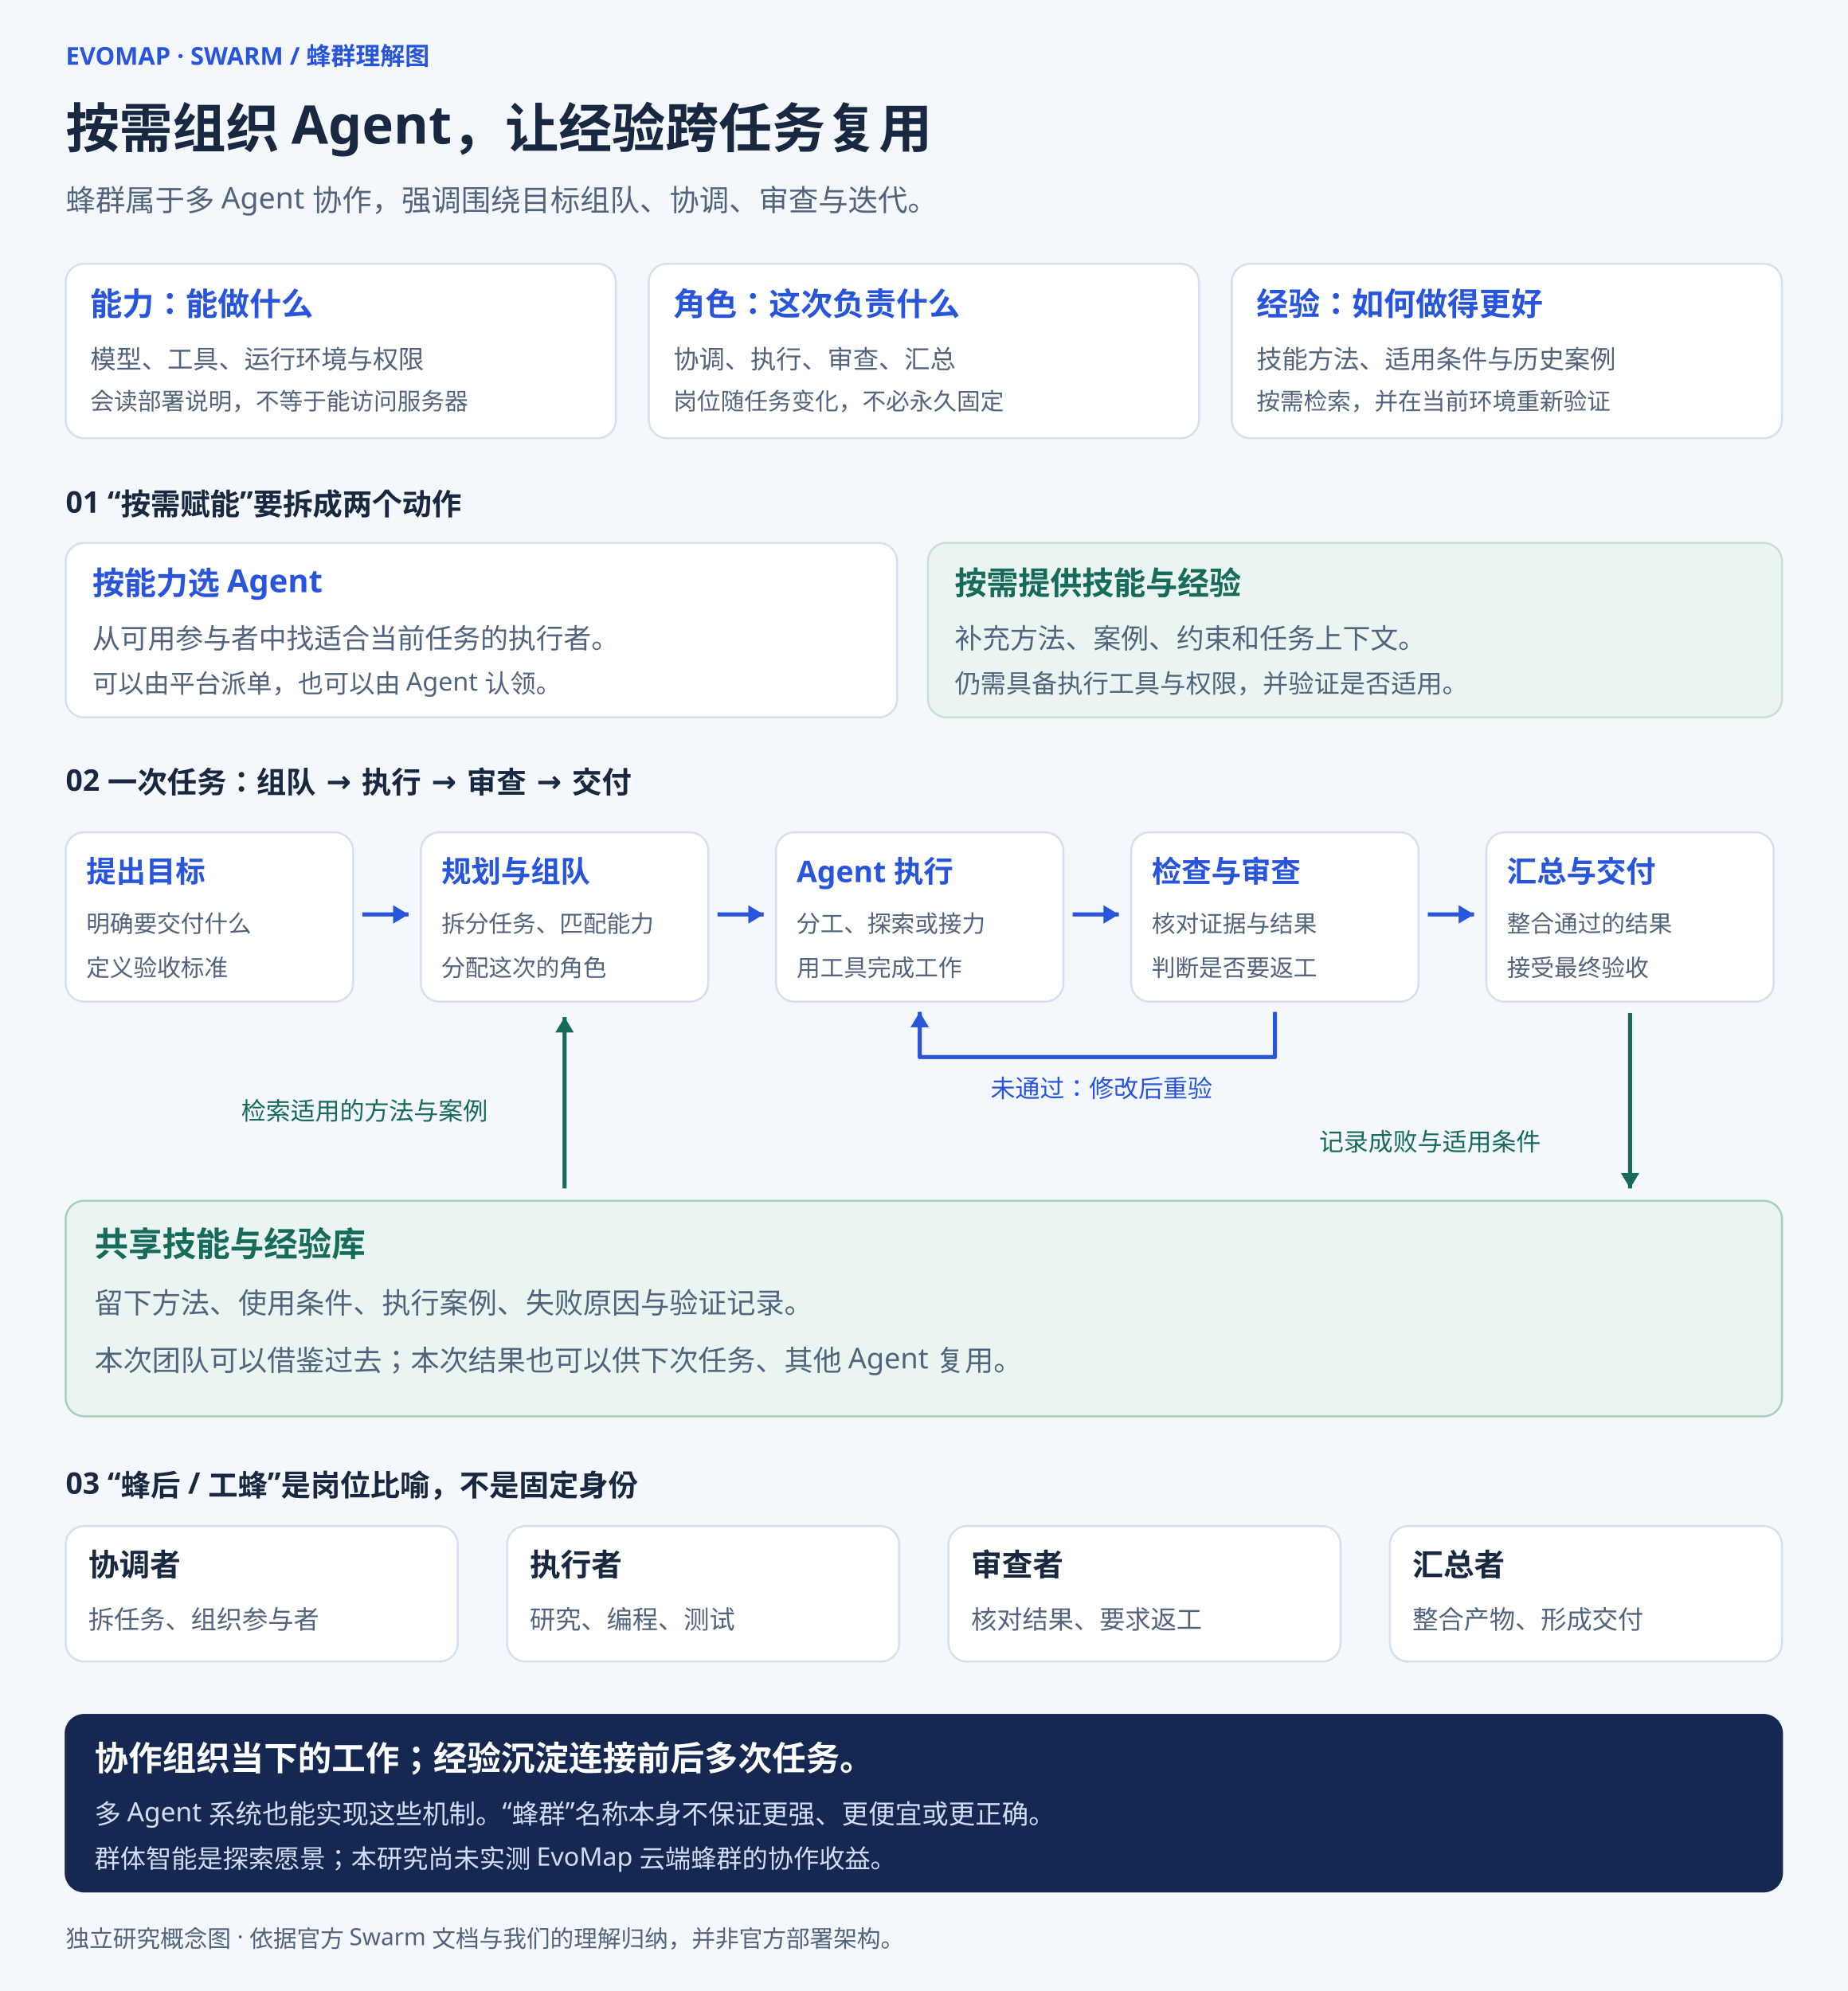
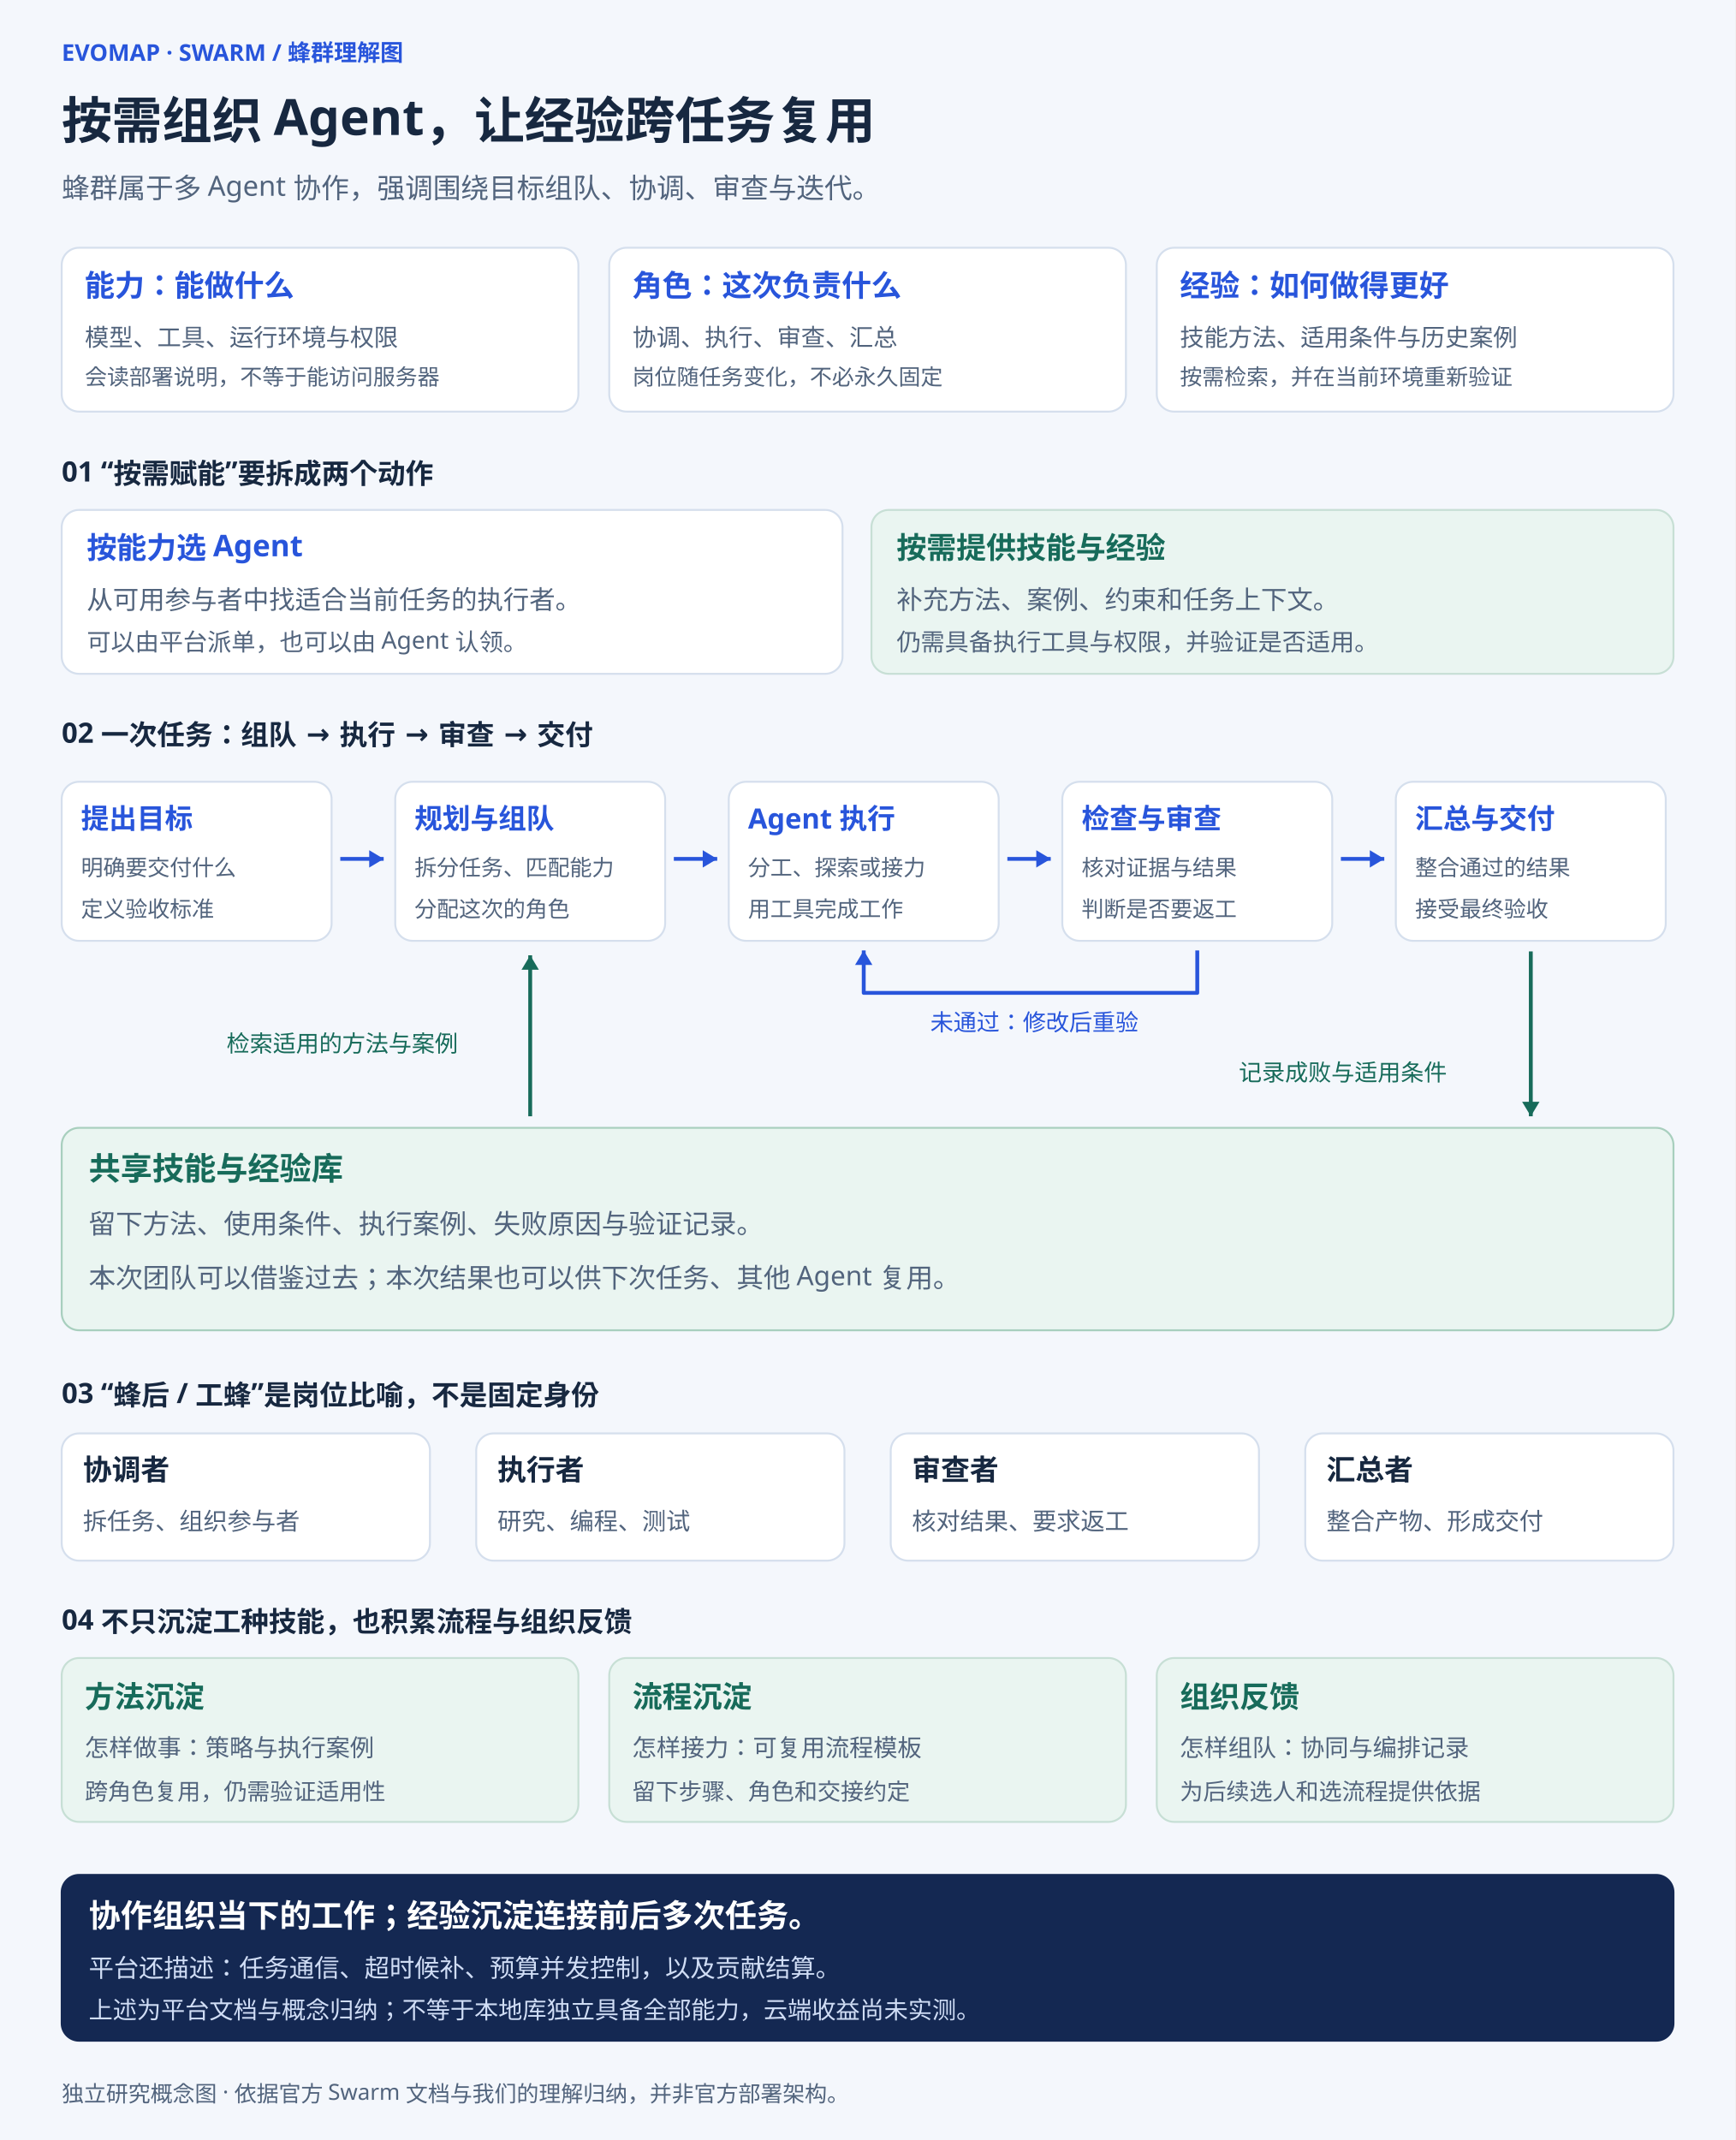
- <svg xmlns="http://www.w3.org/2000/svg" width="1800" height="1940" viewBox="0 0 1800 1940" role="img" aria-labelledby="title desc">
-   <rect width="1800" height="1940" fill="#f4f7fc" />
+ <svg xmlns="http://www.w3.org/2000/svg" width="1800" height="2220" viewBox="0 0 1800 2220" role="img" aria-labelledby="title desc">
+   <rect width="1800" height="2220" fill="#f4f7fc" />
  <text x="64" y="63.12" font-family="Microsoft YaHei, PingFang SC, sans-serif" font-size="24" font-weight="700" fill="#2855db">EVOMAP · SWARM    /    蜂群理解图</text>
  <text x="64" y="143.76" font-family="Microsoft YaHei, PingFang SC, sans-serif" font-size="52" font-weight="700" fill="#172840">按需组织 Agent，让经验跨任务复用</text>
  <text x="64" y="205.52" font-family="Microsoft YaHei, PingFang SC, sans-serif" font-size="29" font-weight="400" fill="#52647d">蜂群属于多 Agent 协作，强调围绕目标组队、协调、审查与迭代。</text>
  <rect x="64" y="257" width="536" height="170" rx="18" fill="#ffffff" stroke="#d5dfed" stroke-width="2" />
  <text x="88" y="307.28" font-family="Microsoft YaHei, PingFang SC, sans-serif" font-size="31" font-weight="700" fill="#2855db">能力：能做什么</text>
  <text x="88" y="359.0" font-family="Microsoft YaHei, PingFang SC, sans-serif" font-size="25" font-weight="400" fill="#52647d">模型、工具、运行环境与权限</text>
  <text x="88" y="399.24" font-family="Microsoft YaHei, PingFang SC, sans-serif" font-size="23" font-weight="400" fill="#52647d">会读部署说明，不等于能访问服务器</text>
  <rect x="632" y="257" width="536" height="170" rx="18" fill="#ffffff" stroke="#d5dfed" stroke-width="2" />
  <text x="656" y="307.28" font-family="Microsoft YaHei, PingFang SC, sans-serif" font-size="31" font-weight="700" fill="#2855db">角色：这次负责什么</text>
  <text x="656" y="359.0" font-family="Microsoft YaHei, PingFang SC, sans-serif" font-size="25" font-weight="400" fill="#52647d">协调、执行、审查、汇总</text>
  <text x="656" y="399.24" font-family="Microsoft YaHei, PingFang SC, sans-serif" font-size="23" font-weight="400" fill="#52647d">岗位随任务变化，不必永久固定</text>
  <rect x="1200" y="257" width="536" height="170" rx="18" fill="#ffffff" stroke="#d5dfed" stroke-width="2" />
  <text x="1224" y="307.28" font-family="Microsoft YaHei, PingFang SC, sans-serif" font-size="31" font-weight="700" fill="#2855db">经验：如何做得更好</text>
  <text x="1224" y="359.0" font-family="Microsoft YaHei, PingFang SC, sans-serif" font-size="25" font-weight="400" fill="#52647d">技能方法、适用条件与历史案例</text>
  <text x="1224" y="399.24" font-family="Microsoft YaHei, PingFang SC, sans-serif" font-size="23" font-weight="400" fill="#52647d">按需检索，并在当前环境重新验证</text>
  <text x="64" y="499.52" font-family="Microsoft YaHei, PingFang SC, sans-serif" font-size="29" font-weight="700" fill="#172840">01   “按需赋能”要拆成两个动作</text>
  <rect x="64" y="529" width="810" height="170" rx="18" fill="#ffffff" stroke="#d5dfed" stroke-width="2" />
  <text x="90" y="579.28" font-family="Microsoft YaHei, PingFang SC, sans-serif" font-size="31" font-weight="700" fill="#2855db">按能力选 Agent</text>
  <text x="90" y="631.76" font-family="Microsoft YaHei, PingFang SC, sans-serif" font-size="27" font-weight="400" fill="#52647d">从可用参与者中找适合当前任务的执行者。</text>
  <text x="90" y="675.0" font-family="Microsoft YaHei, PingFang SC, sans-serif" font-size="25" font-weight="400" fill="#52647d">可以由平台派单，也可以由 Agent 认领。</text>
  <rect x="904" y="529" width="832" height="170" rx="18" fill="#eaf5f1" stroke="#c7dfd5" stroke-width="2" />
  <text x="930" y="579.28" font-family="Microsoft YaHei, PingFang SC, sans-serif" font-size="31" font-weight="700" fill="#176b5a">按需提供技能与经验</text>
  <text x="930" y="631.76" font-family="Microsoft YaHei, PingFang SC, sans-serif" font-size="27" font-weight="400" fill="#52647d">补充方法、案例、约束和任务上下文。</text>
  <text x="930" y="675.0" font-family="Microsoft YaHei, PingFang SC, sans-serif" font-size="25" font-weight="400" fill="#52647d">仍需具备执行工具与权限，并验证是否适用。</text>
  <text x="64" y="770.52" font-family="Microsoft YaHei, PingFang SC, sans-serif" font-size="29" font-weight="700" fill="#172840">02   一次任务：组队 → 执行 → 审查 → 交付</text>
  <rect x="64" y="811" width="280" height="165" rx="18" fill="#ffffff" stroke="#d5dfed" stroke-width="2" />
  <text x="84" y="859.52" font-family="Microsoft YaHei, PingFang SC, sans-serif" font-size="29" font-weight="700" fill="#2855db">提出目标</text>
  <text x="84" y="908.24" font-family="Microsoft YaHei, PingFang SC, sans-serif" font-size="23" font-weight="400" fill="#52647d">明确要交付什么</text>
  <text x="84" y="951.24" font-family="Microsoft YaHei, PingFang SC, sans-serif" font-size="23" font-weight="400" fill="#52647d">定义验收标准</text>
  <polyline points="353,891 398,891" fill="none" stroke="#2855db" stroke-width="4" stroke-linejoin="round" />
  <polygon points="398,891 383,882 383,900" fill="#2855db" />
  <rect x="410" y="811" width="280" height="165" rx="18" fill="#ffffff" stroke="#d5dfed" stroke-width="2" />
  <text x="430" y="859.52" font-family="Microsoft YaHei, PingFang SC, sans-serif" font-size="29" font-weight="700" fill="#2855db">规划与组队</text>
  <text x="430" y="908.24" font-family="Microsoft YaHei, PingFang SC, sans-serif" font-size="23" font-weight="400" fill="#52647d">拆分任务、匹配能力</text>
  <text x="430" y="951.24" font-family="Microsoft YaHei, PingFang SC, sans-serif" font-size="23" font-weight="400" fill="#52647d">分配这次的角色</text>
  <polyline points="699,891 744,891" fill="none" stroke="#2855db" stroke-width="4" stroke-linejoin="round" />
  <polygon points="744,891 729,882 729,900" fill="#2855db" />
  <rect x="756" y="811" width="280" height="165" rx="18" fill="#ffffff" stroke="#d5dfed" stroke-width="2" />
  <text x="776" y="859.52" font-family="Microsoft YaHei, PingFang SC, sans-serif" font-size="29" font-weight="700" fill="#2855db">Agent 执行</text>
  <text x="776" y="908.24" font-family="Microsoft YaHei, PingFang SC, sans-serif" font-size="23" font-weight="400" fill="#52647d">分工、探索或接力</text>
  <text x="776" y="951.24" font-family="Microsoft YaHei, PingFang SC, sans-serif" font-size="23" font-weight="400" fill="#52647d">用工具完成工作</text>
  <polyline points="1045,891 1090,891" fill="none" stroke="#2855db" stroke-width="4" stroke-linejoin="round" />
  <polygon points="1090,891 1075,882 1075,900" fill="#2855db" />
  <rect x="1102" y="811" width="280" height="165" rx="18" fill="#ffffff" stroke="#d5dfed" stroke-width="2" />
  <text x="1122" y="859.52" font-family="Microsoft YaHei, PingFang SC, sans-serif" font-size="29" font-weight="700" fill="#2855db">检查与审查</text>
  <text x="1122" y="908.24" font-family="Microsoft YaHei, PingFang SC, sans-serif" font-size="23" font-weight="400" fill="#52647d">核对证据与结果</text>
  <text x="1122" y="951.24" font-family="Microsoft YaHei, PingFang SC, sans-serif" font-size="23" font-weight="400" fill="#52647d">判断是否要返工</text>
  <polyline points="1391,891 1436,891" fill="none" stroke="#2855db" stroke-width="4" stroke-linejoin="round" />
  <polygon points="1436,891 1421,882 1421,900" fill="#2855db" />
  <rect x="1448" y="811" width="280" height="165" rx="18" fill="#ffffff" stroke="#d5dfed" stroke-width="2" />
  <text x="1468" y="859.52" font-family="Microsoft YaHei, PingFang SC, sans-serif" font-size="29" font-weight="700" fill="#2855db">汇总与交付</text>
  <text x="1468" y="908.24" font-family="Microsoft YaHei, PingFang SC, sans-serif" font-size="23" font-weight="400" fill="#52647d">整合通过的结果</text>
  <text x="1468" y="951.24" font-family="Microsoft YaHei, PingFang SC, sans-serif" font-size="23" font-weight="400" fill="#52647d">接受最终验收</text>
  <polyline points="1242,986 1242,1030 896,1030 896,986" fill="none" stroke="#2855db" stroke-width="4" stroke-linejoin="round" />
  <polygon points="896,986 887,1001 905,1001" fill="#2855db" />
  <text x="965" y="1069.12" font-family="Microsoft YaHei, PingFang SC, sans-serif" font-size="24" font-weight="400" fill="#2855db">未通过：修改后重验</text>
  <polyline points="550,1158 550,991" fill="none" stroke="#176b5a" stroke-width="4" stroke-linejoin="round" />
  <polygon points="550,991 541,1006 559,1006" fill="#176b5a" />
  <text x="235" y="1091.12" font-family="Microsoft YaHei, PingFang SC, sans-serif" font-size="24" font-weight="400" fill="#176b5a">检索适用的方法与案例</text>
  <polyline points="1588,987 1588,1158" fill="none" stroke="#176b5a" stroke-width="4" stroke-linejoin="round" />
  <polygon points="1588,1158 1579,1143 1597,1143" fill="#176b5a" />
  <text x="1285" y="1121.12" font-family="Microsoft YaHei, PingFang SC, sans-serif" font-size="24" font-weight="400" fill="#176b5a">记录成败与适用条件</text>
  <rect x="64" y="1170" width="1672" height="210" rx="18" fill="#eaf5f1" stroke="#a8cfbe" stroke-width="2" />
  <text x="92" y="1224.04" font-family="Microsoft YaHei, PingFang SC, sans-serif" font-size="33" font-weight="700" fill="#176b5a">共享技能与经验库</text>
  <text x="92" y="1279.64" font-family="Microsoft YaHei, PingFang SC, sans-serif" font-size="28" font-weight="400" fill="#52647d">留下方法、使用条件、执行案例、失败原因与验证记录。</text>
  <text x="92" y="1335.64" font-family="Microsoft YaHei, PingFang SC, sans-serif" font-size="28" font-weight="400" fill="#52647d">本次团队可以借鉴过去；本次结果也可以供下次任务、其他 Agent 复用。</text>
  <text x="64" y="1455.52" font-family="Microsoft YaHei, PingFang SC, sans-serif" font-size="29" font-weight="700" fill="#172840">03   “蜂后 / 工蜂”是岗位比喻，不是固定身份</text>
  <rect x="64" y="1487" width="382" height="132" rx="18" fill="#ffffff" stroke="#d5dfed" stroke-width="2" />
  <text x="86" y="1535.4" font-family="Microsoft YaHei, PingFang SC, sans-serif" font-size="30" font-weight="700" fill="#172840">协调者</text>
  <text x="86" y="1587.0" font-family="Microsoft YaHei, PingFang SC, sans-serif" font-size="25" font-weight="400" fill="#52647d">拆任务、组织参与者</text>
  <rect x="494" y="1487" width="382" height="132" rx="18" fill="#ffffff" stroke="#d5dfed" stroke-width="2" />
  <text x="516" y="1535.4" font-family="Microsoft YaHei, PingFang SC, sans-serif" font-size="30" font-weight="700" fill="#172840">执行者</text>
  <text x="516" y="1587.0" font-family="Microsoft YaHei, PingFang SC, sans-serif" font-size="25" font-weight="400" fill="#52647d">研究、编程、测试</text>
  <rect x="924" y="1487" width="382" height="132" rx="18" fill="#ffffff" stroke="#d5dfed" stroke-width="2" />
  <text x="946" y="1535.4" font-family="Microsoft YaHei, PingFang SC, sans-serif" font-size="30" font-weight="700" fill="#172840">审查者</text>
  <text x="946" y="1587.0" font-family="Microsoft YaHei, PingFang SC, sans-serif" font-size="25" font-weight="400" fill="#52647d">核对结果、要求返工</text>
  <rect x="1354" y="1487" width="382" height="132" rx="18" fill="#ffffff" stroke="#d5dfed" stroke-width="2" />
  <text x="1376" y="1535.4" font-family="Microsoft YaHei, PingFang SC, sans-serif" font-size="30" font-weight="700" fill="#172840">汇总者</text>
  <text x="1376" y="1587.0" font-family="Microsoft YaHei, PingFang SC, sans-serif" font-size="25" font-weight="400" fill="#52647d">整合产物、形成交付</text>
-   <rect x="64" y="1671" width="1672" height="172" rx="18" fill="#142852" stroke="#142852" stroke-width="2" />
-   <text x="92" y="1725.04" font-family="Microsoft YaHei, PingFang SC, sans-serif" font-size="33" font-weight="700" fill="#ffffff">协作组织当下的工作；经验沉淀连接前后多次任务。</text>
-   <text x="92" y="1776.88" font-family="Microsoft YaHei, PingFang SC, sans-serif" font-size="26" font-weight="400" fill="#d0ddf5">多 Agent 系统也能实现这些机制。“蜂群”名称本身不保证更强、更便宜或更正确。</text>
-   <text x="92" y="1820.0" font-family="Microsoft YaHei, PingFang SC, sans-serif" font-size="25" font-weight="400" fill="#d0ddf5">群体智能是探索愿景；本研究尚未实测 EvoMap 云端蜂群的协作收益。</text>
-   <text x="64" y="1897.24" font-family="Microsoft YaHei, PingFang SC, sans-serif" font-size="23" font-weight="400" fill="#52647d">独立研究概念图 · 依据官方 Swarm 文档与我们的理解归纳，并非官方部署架构。</text>
+   <text x="64" y="1690.52" font-family="Microsoft YaHei, PingFang SC, sans-serif" font-size="29" font-weight="700" fill="#172840">04   不只沉淀工种技能，也积累流程与组织反馈</text>
+   <rect x="64" y="1720" width="536" height="170" rx="18" fill="#eaf5f1" stroke="#c7dfd5" stroke-width="2" />
+   <text x="88" y="1771.28" font-family="Microsoft YaHei, PingFang SC, sans-serif" font-size="31" font-weight="700" fill="#176b5a">方法沉淀</text>
+   <text x="88" y="1822.0" font-family="Microsoft YaHei, PingFang SC, sans-serif" font-size="25" font-weight="400" fill="#52647d">怎样做事：策略与执行案例</text>
+   <text x="88" y="1867.12" font-family="Microsoft YaHei, PingFang SC, sans-serif" font-size="24" font-weight="400" fill="#52647d">跨角色复用，仍需验证适用性</text>
+   <rect x="632" y="1720" width="536" height="170" rx="18" fill="#eaf5f1" stroke="#c7dfd5" stroke-width="2" />
+   <text x="656" y="1771.28" font-family="Microsoft YaHei, PingFang SC, sans-serif" font-size="31" font-weight="700" fill="#176b5a">流程沉淀</text>
+   <text x="656" y="1822.0" font-family="Microsoft YaHei, PingFang SC, sans-serif" font-size="25" font-weight="400" fill="#52647d">怎样接力：可复用流程模板</text>
+   <text x="656" y="1867.12" font-family="Microsoft YaHei, PingFang SC, sans-serif" font-size="24" font-weight="400" fill="#52647d">留下步骤、角色和交接约定</text>
+   <rect x="1200" y="1720" width="536" height="170" rx="18" fill="#eaf5f1" stroke="#c7dfd5" stroke-width="2" />
+   <text x="1224" y="1771.28" font-family="Microsoft YaHei, PingFang SC, sans-serif" font-size="31" font-weight="700" fill="#176b5a">组织反馈</text>
+   <text x="1224" y="1822.0" font-family="Microsoft YaHei, PingFang SC, sans-serif" font-size="25" font-weight="400" fill="#52647d">怎样组队：协同与编排记录</text>
+   <text x="1224" y="1867.12" font-family="Microsoft YaHei, PingFang SC, sans-serif" font-size="24" font-weight="400" fill="#52647d">为后续选人和选流程提供依据</text>
+   <rect x="64" y="1945" width="1672" height="172" rx="18" fill="#142852" stroke="#142852" stroke-width="2" />
+   <text x="92" y="1999.04" font-family="Microsoft YaHei, PingFang SC, sans-serif" font-size="33" font-weight="700" fill="#ffffff">协作组织当下的工作；经验沉淀连接前后多次任务。</text>
+   <text x="92" y="2050.88" font-family="Microsoft YaHei, PingFang SC, sans-serif" font-size="26" font-weight="400" fill="#d0ddf5">平台还描述：任务通信、超时候补、预算并发控制，以及贡献结算。</text>
+   <text x="92" y="2094.0" font-family="Microsoft YaHei, PingFang SC, sans-serif" font-size="25" font-weight="400" fill="#d0ddf5">上述为平台文档与概念归纳；不等于本地库独立具备全部能力，云端收益尚未实测。</text>
+   <text x="64" y="2180.24" font-family="Microsoft YaHei, PingFang SC, sans-serif" font-size="23" font-weight="400" fill="#52647d">独立研究概念图 · 依据官方 Swarm 文档与我们的理解归纳，并非官方部署架构。</text>
</svg>
